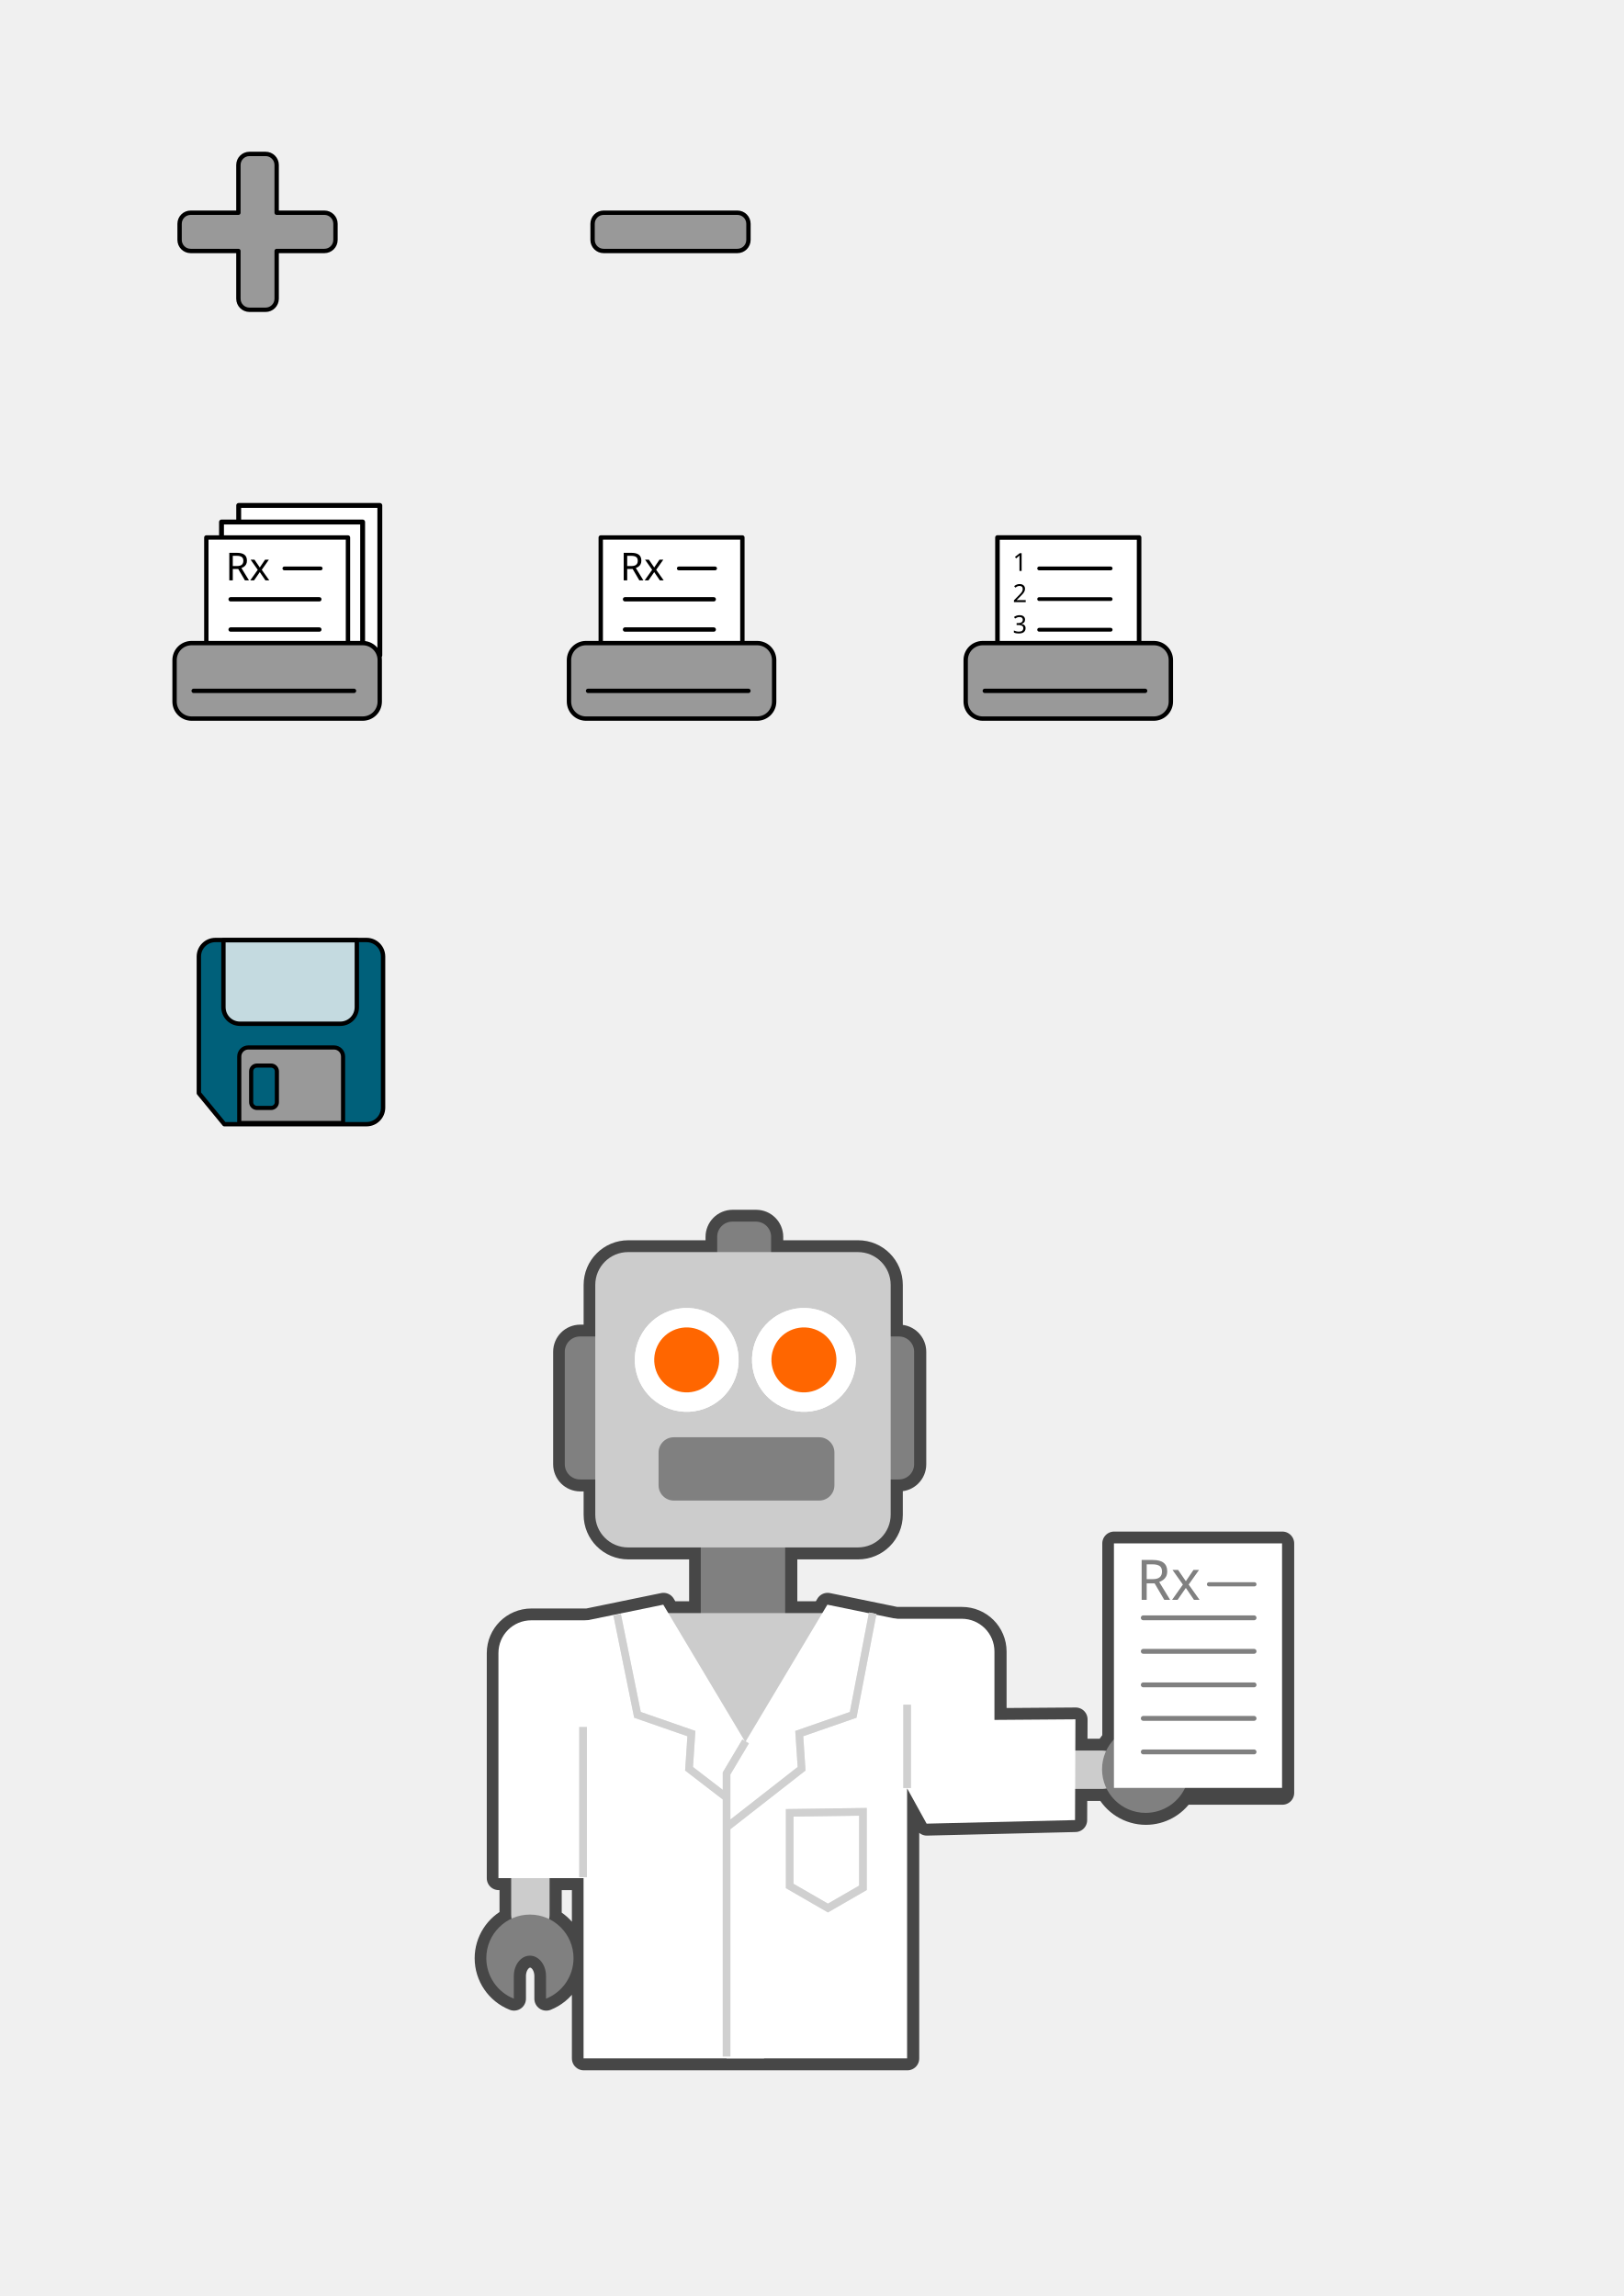
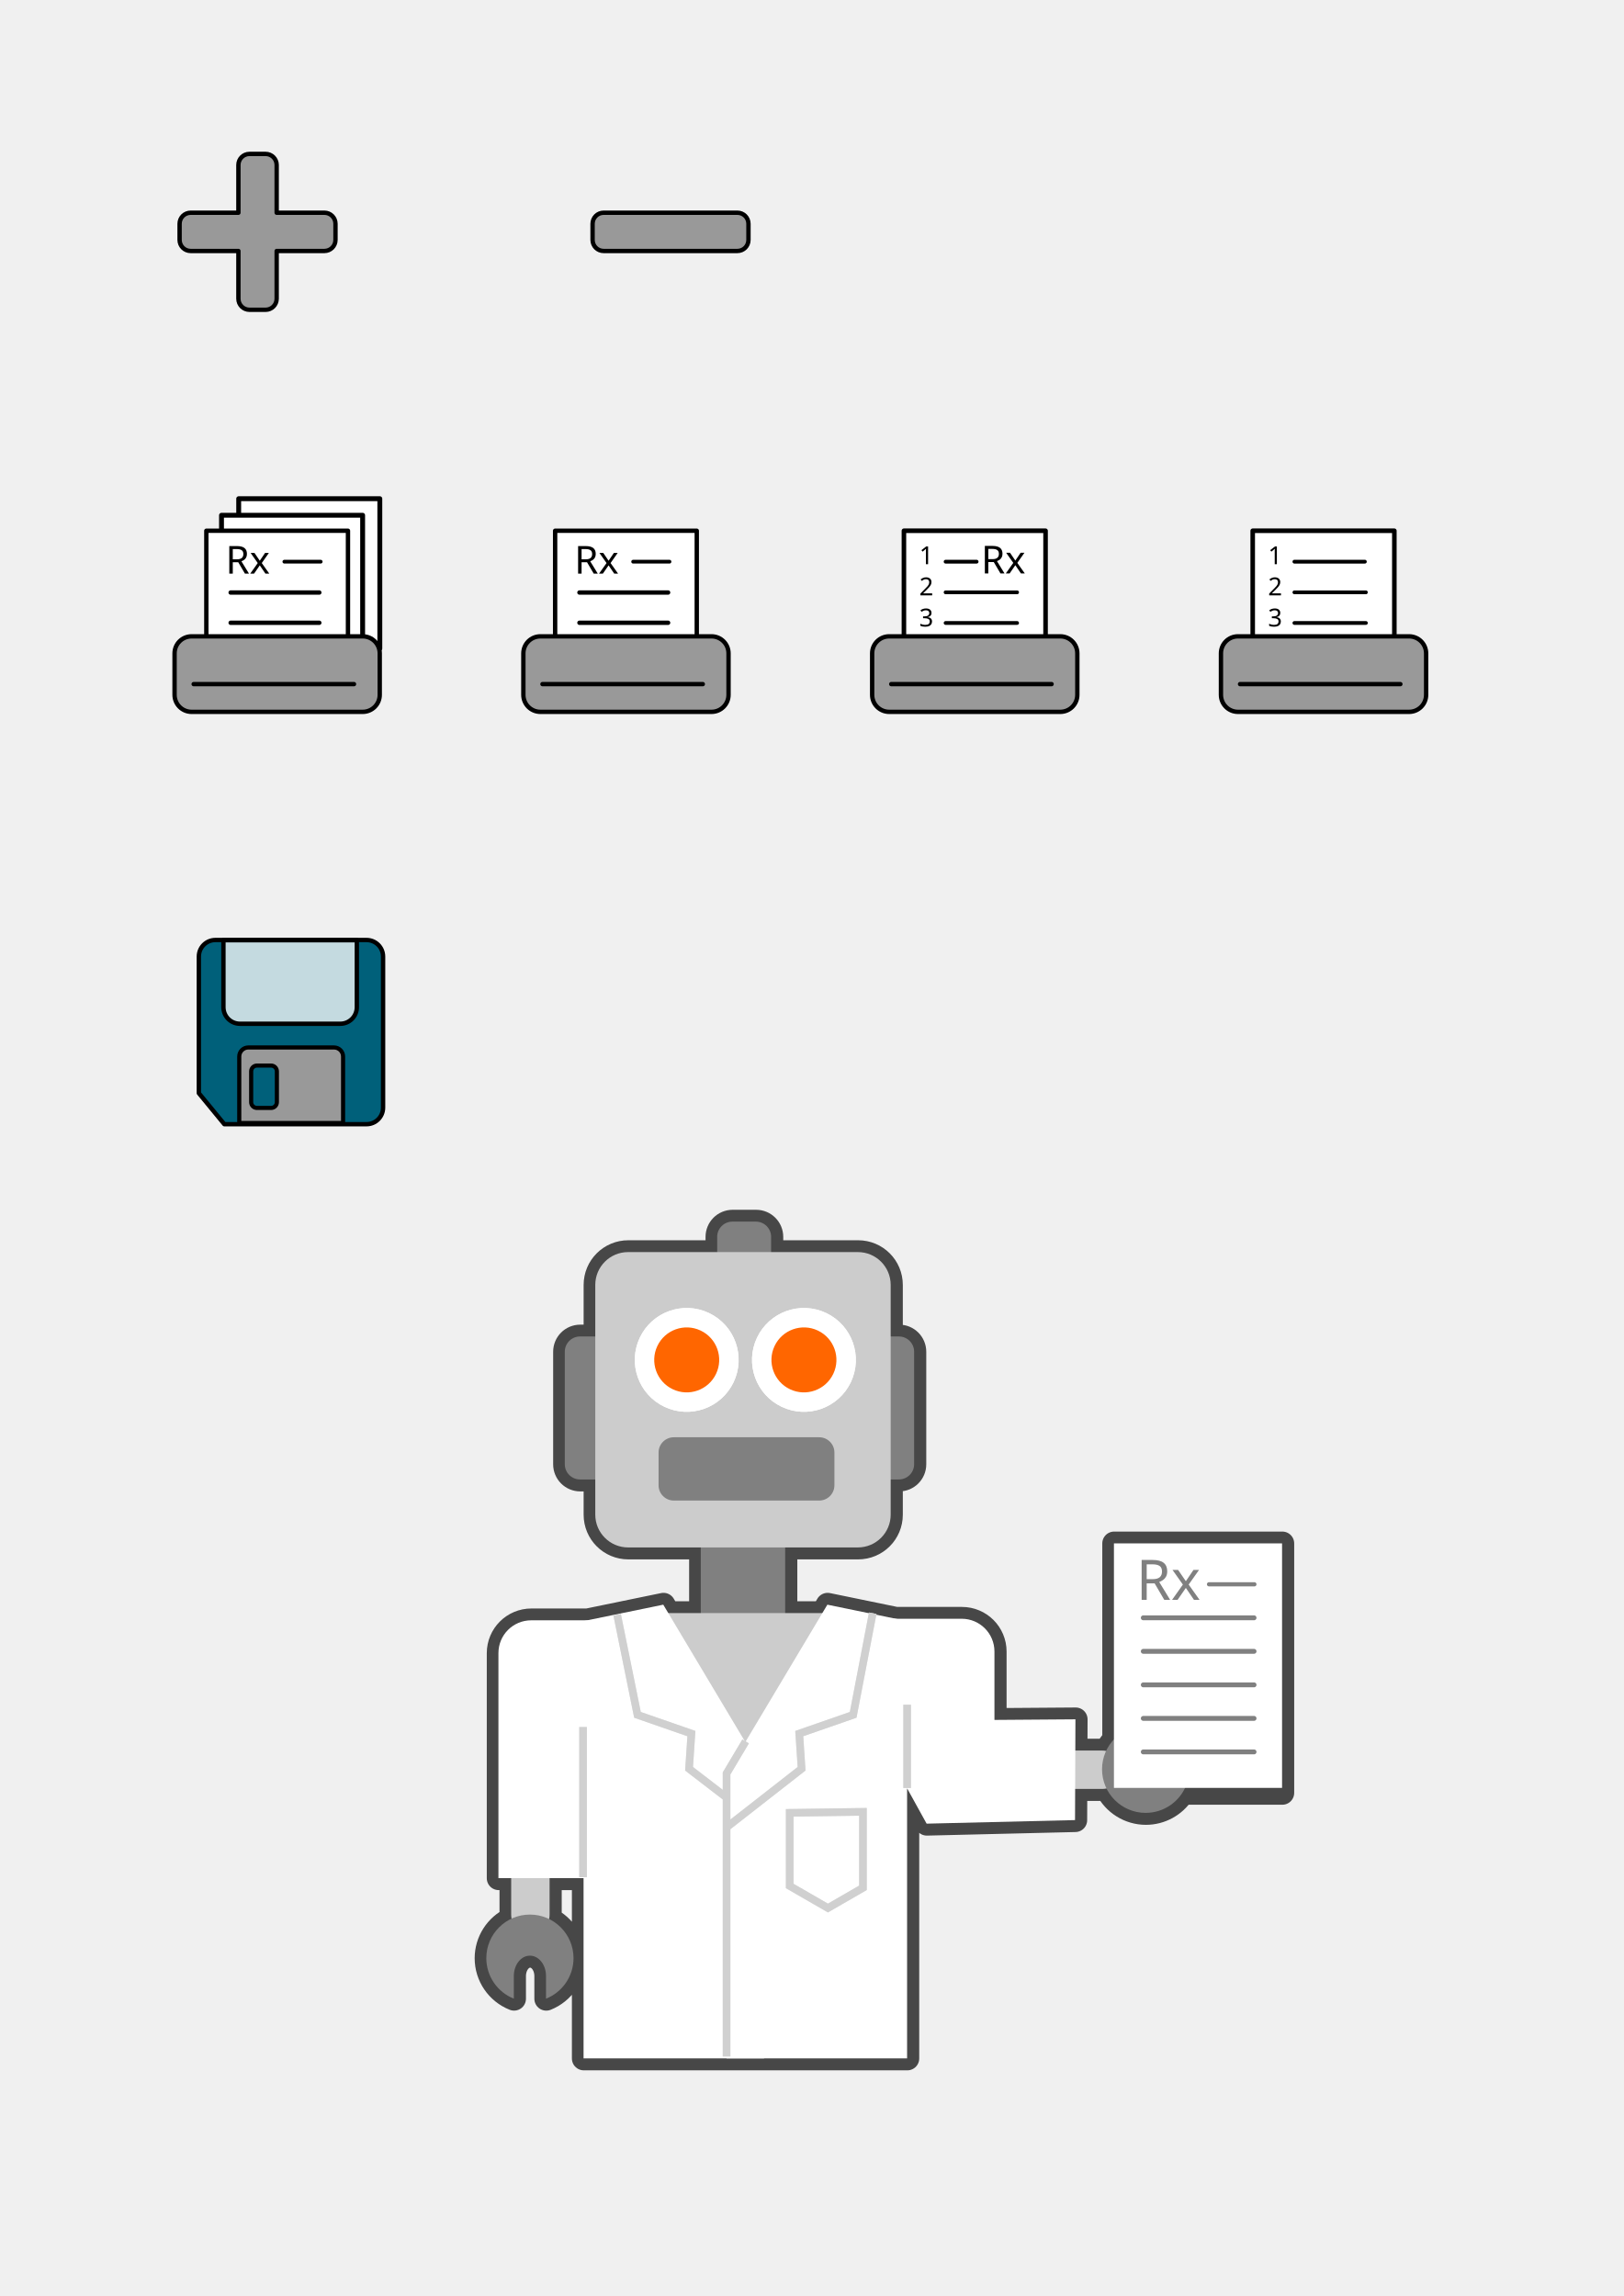
<svg xmlns="http://www.w3.org/2000/svg" width="210mm" height="297mm" viewBox="0 0 744.094 1052.362" id="svg2" version="1.1">
  <defs id="defs4" />
  <g id="layer1">
    <g id="g4305" transform="translate(594.8314,-78.4847)">
      <path id="rect4142" d="m -480.501,149.033 c -2.813,0 -5.078,2.264 -5.078,5.076 l 0,21.875 -21.875,0 c -2.813,0 -5.076,2.265 -5.076,5.078 l 0,7.381 c 0,2.813 2.264,5.076 5.076,5.076 l 21.875,0 0,21.877 c 0,2.813 2.265,5.076 5.078,5.076 l 7.381,0 c 2.813,0 5.076,-2.264 5.076,-5.076 l 0,-21.877 21.877,0 c 2.813,0 5.076,-2.264 5.076,-5.076 l 0,-7.381 c 0,-2.813 -2.264,-5.078 -5.076,-5.078 l -21.877,0 0,-21.875 c 0,-2.813 -2.264,-5.076 -5.076,-5.076 l -7.381,0 z" style="opacity:1;fill:#999999;fill-opacity:1;stroke:#000000;stroke-width:2;stroke-linecap:round;stroke-linejoin:round;stroke-miterlimit:4;stroke-dasharray:none;stroke-opacity:1" />
      <rect y="116.56" x="-545.004" height="136.386" width="136.386" id="rect4149" style="opacity:1;fill:none;fill-opacity:1;stroke:none;stroke-width:2;stroke-linecap:round;stroke-linejoin:round;stroke-miterlimit:4;stroke-dasharray:none;stroke-opacity:1" />
    </g>
    <g id="g4309" transform="translate(592.8175,-83.40771)">
      <path style="opacity:1;fill:#999999;fill-opacity:1;stroke:#000000;stroke-width:2;stroke-linecap:round;stroke-linejoin:round;stroke-miterlimit:4;stroke-dasharray:none;stroke-opacity:1" d="m -276.775,198.442 21.877,0 c 2.813,0 5.076,-2.264 5.076,-5.076 l 0,-7.381 c 0,-2.813 -2.264,-5.078 -5.076,-5.078 l -21.877,0 -17.535,0 -21.875,0 c -2.813,0 -5.076,2.265 -5.076,5.078 l 0,7.381 c 0,2.813 2.264,5.076 5.076,5.076 l 21.875,0 z" id="path4152" />
      <rect style="opacity:1;fill:none;fill-opacity:1;stroke:none;stroke-width:2;stroke-linecap:round;stroke-linejoin:round;stroke-miterlimit:4;stroke-dasharray:none;stroke-opacity:1" id="rect4154" width="136.386" height="136.386" x="-353.735" y="121.483" />
    </g>
    <g id="g4290" transform="translate(37.97167,0)">
      <rect style="opacity:1;fill:none;fill-opacity:1;stroke:none;stroke-width:2;stroke-linecap:round;stroke-linejoin:round;stroke-miterlimit:4;stroke-dasharray:none;stroke-opacity:1" id="rect4179" width="136.386" height="136.386" x="28.576" y="405.503" />
      <g transform="translate(-139.7341,1.958889)" id="g4194">
        <path style="opacity:1;fill:#00607a;fill-opacity:1;stroke:#000000;stroke-width:2;stroke-linecap:round;stroke-linejoin:round;stroke-miterlimit:4;stroke-dasharray:none;stroke-opacity:1" d="m 192.889,499.102 0,-62.618 c 0,-4.21 3.39,-7.6 7.6,-7.6 l 69.229,0 c 4.21,0 7.6,3.39 7.6,7.6 l 0,69.229 c 0,4.21 -3.39,7.6 -7.6,7.6 l -65.148,0 z" id="rect4181" />
        <path style="opacity:1;fill:#c4dae0;fill-opacity:1;stroke:#000000;stroke-width:2;stroke-linecap:round;stroke-linejoin:round;stroke-miterlimit:4;stroke-dasharray:none;stroke-opacity:1" d="m 265.284,428.973 0,30.706 c 0,4.21 -3.39,7.6 -7.6,7.6 l -45.931,0 c -4.21,0 -7.6,-3.39 -7.6,-7.6 l 0,-30.706 z" id="rect4183" />
        <path style="opacity:1;fill:#999999;fill-opacity:1;stroke:#000000;stroke-width:1.892;stroke-linecap:round;stroke-linejoin:round;stroke-miterlimit:4;stroke-dasharray:none;stroke-opacity:1" d="m 211.405,512.757 0,-30.451 c 0,-2.306 1.857,-4.163 4.163,-4.163 l 39.256,0 c 2.306,0 4.163,1.857 4.163,4.163 l 0,30.451 z" id="rect4187" />
        <rect style="opacity:1;fill:#00607a;fill-opacity:1;stroke:#000000;stroke-width:1.892;stroke-linecap:round;stroke-linejoin:round;stroke-miterlimit:4;stroke-dasharray:none;stroke-opacity:1" id="rect4189" width="11.786" height="19.426" x="216.862" y="486.437" rx="2.649" />
      </g>
    </g>
-     <g id="g4350" transform="translate(654.2812,-81.78515)">
-       <rect y="304.209" x="-233.396" height="136.386" width="136.386" id="rect4200" style="opacity:1;fill:none;fill-opacity:1;stroke:none;stroke-width:2;stroke-linecap:round;stroke-linejoin:round;stroke-miterlimit:4;stroke-dasharray:none;stroke-opacity:1" />
-       <rect y="328.143" x="-197.176" height="54.86" width="64.908" id="rect4216" style="opacity:1;fill:#ffffff;fill-opacity:1;stroke:#000000;stroke-width:2.089;stroke-linecap:round;stroke-linejoin:round;stroke-miterlimit:4;stroke-dasharray:none;stroke-opacity:1" />
-       <path style="fill:#808080;fill-rule:evenodd;stroke:#000000;stroke-width:1.731;stroke-linecap:round;stroke-linejoin:miter;stroke-miterlimit:4;stroke-dasharray:none;stroke-opacity:1" d="m -178.071,342.321 32.764,0" id="path4224" />
-       <path style="fill:#808080;fill-rule:evenodd;stroke:#000000;stroke-width:1.731;stroke-linecap:round;stroke-linejoin:miter;stroke-miterlimit:4;stroke-dasharray:none;stroke-opacity:1" d="m -178.071,356.369 32.764,0" id="path4228" />
-       <path style="fill:#808080;fill-rule:evenodd;stroke:#000000;stroke-width:1.731;stroke-linecap:round;stroke-linejoin:miter;stroke-miterlimit:4;stroke-dasharray:none;stroke-opacity:1" d="m -178.071,370.416 32.764,0" id="path4232" />
-       <rect rx="7.8" y="376.543" x="-211.735" height="34.607" width="94.027" id="rect4214" style="opacity:1;fill:#999999;fill-opacity:1;stroke:#000000;stroke-width:2;stroke-linecap:round;stroke-linejoin:round;stroke-miterlimit:4;stroke-dasharray:none;stroke-opacity:1" />
-       <path id="path4241" d="m -202.979,398.433 73.474,0" style="fill:none;fill-rule:evenodd;stroke:#000000;stroke-width:2;stroke-linecap:round;stroke-linejoin:miter;stroke-miterlimit:4;stroke-dasharray:none;stroke-opacity:1" />
-       <text id="text4185" y="343.486" x="-190.166" style="font-style:normal;font-weight:normal;font-size:11.416px;line-height:125%;font-family:sans-serif;letter-spacing:0px;word-spacing:0px;fill:#000000;fill-opacity:1;stroke:none;stroke-width:1px;stroke-linecap:butt;stroke-linejoin:miter;stroke-opacity:1" xml:space="preserve">
-         <tspan y="343.486" x="-190.166" id="tspan4187">1</tspan>
-         <tspan id="tspan4189" y="357.756" x="-190.166">2</tspan>
-         <tspan id="tspan4191" y="372.026" x="-190.166">3</tspan>
+     <g id="g4298" transform="translate(-20.90533,-3.091861)">
+       <rect style="opacity:1;fill:none;fill-opacity:1;stroke:none;stroke-width:2;stroke-linecap:round;stroke-linejoin:round;stroke-miterlimit:4;stroke-dasharray:none;stroke-opacity:1" id="rect4209" width="136.386" height="136.386" x="239.083" y="222.424" />
+       <rect style="opacity:1;fill:#ffffff;fill-opacity:1;stroke:#000000;stroke-width:2;stroke-linecap:round;stroke-linejoin:round;stroke-miterlimit:4;stroke-dasharray:none;stroke-opacity:1" id="rect4211" width="64.908" height="54.86" x="275.303" y="246.358" />
+       <path id="path4213" d="m 311.059,260.536 16.652,0" style="fill:#808080;fill-rule:evenodd;stroke:#000000;stroke-width:1.718;stroke-linecap:round;stroke-linejoin:miter;stroke-miterlimit:4;stroke-dasharray:none;stroke-opacity:1" />
+       <path id="path4215" d="m 286.444,274.676 40.634,0" style="fill:#808080;fill-rule:evenodd;stroke:#000000;stroke-width:2;stroke-linecap:round;stroke-linejoin:miter;stroke-miterlimit:4;stroke-dasharray:none;stroke-opacity:1" />
+       <path id="path4217" d="m 286.444,288.538 40.634,0" style="fill:#808080;fill-rule:evenodd;stroke:#000000;stroke-width:2;stroke-linecap:round;stroke-linejoin:miter;stroke-miterlimit:4;stroke-dasharray:none;stroke-opacity:1" />
+       <rect style="opacity:1;fill:#999999;fill-opacity:1;stroke:#000000;stroke-width:2;stroke-linecap:round;stroke-linejoin:round;stroke-miterlimit:4;stroke-dasharray:none;stroke-opacity:1" id="rect4219" width="94.027" height="34.607" x="260.744" y="294.758" rx="7.8" />
+       <path style="fill:none;fill-rule:evenodd;stroke:#000000;stroke-width:2;stroke-linecap:round;stroke-linejoin:miter;stroke-miterlimit:4;stroke-dasharray:none;stroke-opacity:1" d="m 269.5,316.648 73.474,0" id="path4221" />
+       <text xml:space="preserve" style="font-style:normal;font-weight:normal;font-size:17.688px;line-height:125%;font-family:sans-serif;letter-spacing:0px;word-spacing:0px;fill:#000000;fill-opacity:1;stroke:none;stroke-width:2;stroke-linecap:butt;stroke-linejoin:miter;stroke-miterlimit:4;stroke-dasharray:none;stroke-opacity:1" x="284.115" y="266.005" id="text4223">
+         <tspan x="284.115" y="266.005" id="tspan4229">Rx</tspan>
      </text>
    </g>
-     <g id="g4229" transform="translate(654.2812,-82.45849)">
-       <rect style="opacity:1;fill:none;fill-opacity:1;stroke:none;stroke-width:2;stroke-linecap:round;stroke-linejoin:round;stroke-miterlimit:4;stroke-dasharray:none;stroke-opacity:1" id="rect4209" width="136.386" height="136.386" x="-415.199" y="304.883" />
-       <rect style="opacity:1;fill:#ffffff;fill-opacity:1;stroke:#000000;stroke-width:2;stroke-linecap:round;stroke-linejoin:round;stroke-miterlimit:4;stroke-dasharray:none;stroke-opacity:1" id="rect4211" width="64.908" height="54.86" x="-378.978" y="328.817" />
-       <path id="path4213" d="m -343.222,342.994 16.652,0" style="fill:#808080;fill-rule:evenodd;stroke:#000000;stroke-width:1.718;stroke-linecap:round;stroke-linejoin:miter;stroke-miterlimit:4;stroke-dasharray:none;stroke-opacity:1" />
-       <path id="path4215" d="m -367.838,357.135 40.634,0" style="fill:#808080;fill-rule:evenodd;stroke:#000000;stroke-width:2;stroke-linecap:round;stroke-linejoin:miter;stroke-miterlimit:4;stroke-dasharray:none;stroke-opacity:1" />
-       <path id="path4217" d="m -367.838,370.997 40.634,0" style="fill:#808080;fill-rule:evenodd;stroke:#000000;stroke-width:2;stroke-linecap:round;stroke-linejoin:miter;stroke-miterlimit:4;stroke-dasharray:none;stroke-opacity:1" />
-       <rect style="opacity:1;fill:#999999;fill-opacity:1;stroke:#000000;stroke-width:2;stroke-linecap:round;stroke-linejoin:round;stroke-miterlimit:4;stroke-dasharray:none;stroke-opacity:1" id="rect4219" width="94.027" height="34.607" x="-393.538" y="377.216" rx="7.8" />
-       <path style="fill:none;fill-rule:evenodd;stroke:#000000;stroke-width:2;stroke-linecap:round;stroke-linejoin:miter;stroke-miterlimit:4;stroke-dasharray:none;stroke-opacity:1" d="m -384.781,399.107 73.474,0" id="path4221" />
-       <text xml:space="preserve" style="font-style:normal;font-weight:normal;font-size:17.688px;line-height:125%;font-family:sans-serif;letter-spacing:0px;word-spacing:0px;fill:#000000;fill-opacity:1;stroke:none;stroke-width:2;stroke-linecap:butt;stroke-linejoin:miter;stroke-miterlimit:4;stroke-dasharray:none;stroke-opacity:1" x="-370.167" y="348.463" id="text4223">
-         <tspan x="-370.167" y="348.463" id="tspan4229">Rx</tspan>
+     <g id="g4255" transform="translate(-42.86625,-3.091861)">
+       <rect y="222.424" x="420.885" height="136.386" width="136.386" id="rect4200" style="opacity:1;fill:none;fill-opacity:1;stroke:none;stroke-width:2;stroke-linecap:round;stroke-linejoin:round;stroke-miterlimit:4;stroke-dasharray:none;stroke-opacity:1" />
+       <rect y="246.358" x="457.105" height="54.86" width="64.908" id="rect4216" style="opacity:1;fill:#ffffff;fill-opacity:1;stroke:#000000;stroke-width:2.089;stroke-linecap:round;stroke-linejoin:round;stroke-miterlimit:4;stroke-dasharray:none;stroke-opacity:1" />
+       <path style="fill:#808080;fill-rule:evenodd;stroke:#000000;stroke-width:1.731;stroke-linecap:round;stroke-linejoin:miter;stroke-miterlimit:4;stroke-dasharray:none;stroke-opacity:1" d="m 476.21,260.536 14.213,0" id="path4224" />
+       <path style="fill:#808080;fill-rule:evenodd;stroke:#000000;stroke-width:1.731;stroke-linecap:round;stroke-linejoin:miter;stroke-miterlimit:4;stroke-dasharray:none;stroke-opacity:1" d="m 476.21,274.584 32.764,0" id="path4228" />
+       <path style="fill:#808080;fill-rule:evenodd;stroke:#000000;stroke-width:1.731;stroke-linecap:round;stroke-linejoin:miter;stroke-miterlimit:4;stroke-dasharray:none;stroke-opacity:1" d="m 476.21,288.631 32.764,0" id="path4232" />
+       <rect rx="7.8" y="294.758" x="442.546" height="34.607" width="94.027" id="rect4214" style="opacity:1;fill:#999999;fill-opacity:1;stroke:#000000;stroke-width:2;stroke-linecap:round;stroke-linejoin:round;stroke-miterlimit:4;stroke-dasharray:none;stroke-opacity:1" />
+       <path id="path4241" d="m 451.302,316.648 73.474,0" style="fill:none;fill-rule:evenodd;stroke:#000000;stroke-width:2;stroke-linecap:round;stroke-linejoin:miter;stroke-miterlimit:4;stroke-dasharray:none;stroke-opacity:1" />
+       <text id="text4185" y="261.701" x="464.115" style="font-style:normal;font-weight:normal;font-size:11.416px;line-height:125%;font-family:sans-serif;letter-spacing:0px;word-spacing:0px;fill:#000000;fill-opacity:1;stroke:none;stroke-width:1px;stroke-linecap:butt;stroke-linejoin:miter;stroke-opacity:1" xml:space="preserve">
+         <tspan y="261.701" x="464.115" id="tspan4187">1</tspan>
+         <tspan id="tspan4189" y="275.971" x="464.115">2</tspan>
+         <tspan id="tspan4191" y="290.241" x="464.115">3</tspan>
+       </text>
+       <text id="text4228" y="265.931" x="492.475" style="font-style:normal;font-weight:normal;font-size:17.688px;line-height:125%;font-family:sans-serif;letter-spacing:0px;word-spacing:0px;fill:#000000;fill-opacity:1;stroke:none;stroke-width:2;stroke-linecap:butt;stroke-linejoin:miter;stroke-miterlimit:4;stroke-dasharray:none;stroke-opacity:1" xml:space="preserve">
+         <tspan id="tspan4230" y="265.931" x="492.475">Rx</tspan>
      </text>
    </g>
-     <g id="g4313" transform="translate(633.8349,-82.45849)">
+     <g id="g4313" transform="translate(633.8349,-85.55034)">
      <rect y="304.883" x="-575.499" height="136.386" width="136.386" id="rect4235" style="opacity:1;fill:none;fill-opacity:1;stroke:none;stroke-width:2;stroke-linecap:round;stroke-linejoin:round;stroke-miterlimit:4;stroke-dasharray:none;stroke-opacity:1" />
      <g id="g4291" transform="translate(26.1096,-0.3798595)">
        <rect style="opacity:1;fill:#ffffff;fill-opacity:1;stroke:#000000;stroke-width:2.234;stroke-linecap:round;stroke-linejoin:round;stroke-miterlimit:4;stroke-dasharray:none;stroke-opacity:1" id="rect4293" width="64.674" height="68.681" x="-550.558" y="314.499" />
        <path id="path4295" d="m -514.919,328.56 16.652,0" style="fill:#808080;fill-rule:evenodd;stroke:#000000;stroke-width:1.718;stroke-linecap:round;stroke-linejoin:miter;stroke-miterlimit:4;stroke-dasharray:none;stroke-opacity:1" />
        <path id="path4297" d="m -539.534,342.7 40.634,0" style="fill:#808080;fill-rule:evenodd;stroke:#000000;stroke-width:2;stroke-linecap:round;stroke-linejoin:miter;stroke-miterlimit:4;stroke-dasharray:none;stroke-opacity:1" />
        <path id="path4299" d="m -539.534,356.562 40.634,0" style="fill:#808080;fill-rule:evenodd;stroke:#000000;stroke-width:2;stroke-linecap:round;stroke-linejoin:miter;stroke-miterlimit:4;stroke-dasharray:none;stroke-opacity:1" />
        <text xml:space="preserve" style="font-style:normal;font-weight:normal;font-size:17.688px;line-height:125%;font-family:sans-serif;letter-spacing:0px;word-spacing:0px;fill:#000000;fill-opacity:1;stroke:none;stroke-width:2;stroke-linecap:butt;stroke-linejoin:miter;stroke-miterlimit:4;stroke-dasharray:none;stroke-opacity:1" x="-541.863" y="334.029" id="text4301">
          <tspan x="-541.863" y="334.029" id="tspan4303">Rx</tspan>
        </text>
      </g>
      <g transform="translate(18.23326,7.217331)" id="g4282">
        <rect y="314.499" x="-550.558" height="68.681" width="64.674" id="rect4264" style="opacity:1;fill:#ffffff;fill-opacity:1;stroke:#000000;stroke-width:2.234;stroke-linecap:round;stroke-linejoin:round;stroke-miterlimit:4;stroke-dasharray:none;stroke-opacity:1" />
        <path style="fill:#808080;fill-rule:evenodd;stroke:#000000;stroke-width:1.718;stroke-linecap:round;stroke-linejoin:miter;stroke-miterlimit:4;stroke-dasharray:none;stroke-opacity:1" d="m -514.919,328.56 16.652,0" id="path4266" />
        <path style="fill:#808080;fill-rule:evenodd;stroke:#000000;stroke-width:2;stroke-linecap:round;stroke-linejoin:miter;stroke-miterlimit:4;stroke-dasharray:none;stroke-opacity:1" d="m -539.534,342.7 40.634,0" id="path4268" />
        <path style="fill:#808080;fill-rule:evenodd;stroke:#000000;stroke-width:2;stroke-linecap:round;stroke-linejoin:miter;stroke-miterlimit:4;stroke-dasharray:none;stroke-opacity:1" d="m -539.534,356.562 40.634,0" id="path4270" />
        <text id="text4272" y="334.029" x="-541.863" style="font-style:normal;font-weight:normal;font-size:17.688px;line-height:125%;font-family:sans-serif;letter-spacing:0px;word-spacing:0px;fill:#000000;fill-opacity:1;stroke:none;stroke-width:2;stroke-linecap:butt;stroke-linejoin:miter;stroke-miterlimit:4;stroke-dasharray:none;stroke-opacity:1" xml:space="preserve">
          <tspan id="tspan4274" y="334.029" x="-541.863">Rx</tspan>
        </text>
      </g>
      <g id="g4254">
        <rect style="opacity:1;fill:#ffffff;fill-opacity:1;stroke:#000000;stroke-width:2;stroke-linecap:round;stroke-linejoin:round;stroke-miterlimit:4;stroke-dasharray:none;stroke-opacity:1" id="rect4237" width="64.908" height="54.86" x="-539.279" y="328.817" />
        <path id="path4239" d="m -503.523,342.994 16.652,0" style="fill:#808080;fill-rule:evenodd;stroke:#000000;stroke-width:1.718;stroke-linecap:round;stroke-linejoin:miter;stroke-miterlimit:4;stroke-dasharray:none;stroke-opacity:1" />
        <path id="path4242" d="m -528.138,357.135 40.634,0" style="fill:#808080;fill-rule:evenodd;stroke:#000000;stroke-width:2;stroke-linecap:round;stroke-linejoin:miter;stroke-miterlimit:4;stroke-dasharray:none;stroke-opacity:1" />
        <path id="path4244" d="m -528.138,370.997 40.634,0" style="fill:#808080;fill-rule:evenodd;stroke:#000000;stroke-width:2;stroke-linecap:round;stroke-linejoin:miter;stroke-miterlimit:4;stroke-dasharray:none;stroke-opacity:1" />
        <text xml:space="preserve" style="font-style:normal;font-weight:normal;font-size:17.688px;line-height:125%;font-family:sans-serif;letter-spacing:0px;word-spacing:0px;fill:#000000;fill-opacity:1;stroke:none;stroke-width:2;stroke-linecap:butt;stroke-linejoin:miter;stroke-miterlimit:4;stroke-dasharray:none;stroke-opacity:1" x="-530.467" y="348.463" id="text4250">
          <tspan x="-530.467" y="348.463" id="tspan4252">Rx</tspan>
        </text>
      </g>
      <rect rx="7.8" y="377.216" x="-553.838" height="34.607" width="94.027" id="rect4246" style="opacity:1;fill:#999999;fill-opacity:1;stroke:#000000;stroke-width:2;stroke-linecap:round;stroke-linejoin:round;stroke-miterlimit:4;stroke-dasharray:none;stroke-opacity:1" />
      <path id="path4248" d="m -545.082,399.107 73.474,0" style="fill:none;fill-rule:evenodd;stroke:#000000;stroke-width:2;stroke-linecap:round;stroke-linejoin:miter;stroke-miterlimit:4;stroke-dasharray:none;stroke-opacity:1" />
    </g>
    <rect style="opacity:1;fill:none;fill-opacity:1;stroke:none;stroke-width:2;stroke-linecap:round;stroke-linejoin:round;stroke-miterlimit:4;stroke-dasharray:none;stroke-opacity:1" id="rect4427" width="136.386" height="136.386" x="-226.769" y="494.74" />
    <g id="g4717" transform="translate(1437.082,17.52539)">
      <rect y="517.552" x="-1230.293" height="414.306" width="399.386" id="rect4715" style="opacity:1;fill:none;fill-opacity:1;stroke:none;stroke-width:10.9;stroke-linecap:round;stroke-linejoin:round;stroke-miterlimit:4;stroke-dasharray:none;stroke-opacity:1" />
      <g id="g4682">
        <path style="opacity:1;fill:#cccccc;fill-opacity:1;stroke:#474747;stroke-width:10.9;stroke-linecap:round;stroke-linejoin:round;stroke-miterlimit:4;stroke-dasharray:none;stroke-opacity:1" d="m -1101.323,542.424 c -3.869,0 -6.982,3.115 -6.982,6.984 l 0,6.984 -40.828,0 c -8.333,0 -15.041,6.708 -15.041,15.041 l 0,23.637 -6.984,0 c -3.869,0 -6.982,3.115 -6.982,6.984 l 0,51.57 c 0,3.869 3.114,6.984 6.982,6.984 l 6.984,0 0,16.115 c 0,8.333 6.708,15.043 15.041,15.043 l 33.307,0 0,30.082 -14.889,0 -2.301,-3.852 -34.815,7.168 -25.684,0 c -8.333,0 -15.041,6.708 -15.041,15.041 l 0,103.143 5.838,0 0,16.678 c 0,0.65 0.062,1.283 0.18,1.895 a 19.985,19.985 0 0 0 -11.572,18.104 19.985,19.985 0 0 0 12.609,18.557 l 0,-10.375 c 0,-5.17 3.289,-9.332 7.375,-9.332 4.086,0 7.375,4.162 7.375,9.332 l 0,10.387 a 19.985,19.985 0 0 0 12.609,-18.568 19.985,19.985 0 0 0 -11.191,-17.932 c 0.141,-0.665 0.223,-1.355 0.223,-2.066 l 0,-16.678 15.562,0 0,82.605 82.731,0 65.539,0 0,-123.49 0.166,0 8.779,15.904 68.014,-1.635 0.059,-14.27 12.307,0 c 0.716,0 1.411,-0.084 2.08,-0.227 a 19.985,19.985 0 0 0 17.92,11.195 19.985,19.985 0 0 0 16.826,-9.211 l 45.686,0 0,-114.314 -77.049,0 0,89.875 a 19.985,19.985 0 0 0 -3.566,5.256 c -0.612,-0.118 -1.247,-0.182 -1.896,-0.182 l -12.236,0 0.059,-14.309 -37.115,0.273 0,-31.328 c 0,-8.333 -6.708,-15.041 -15.041,-15.041 l -30.17,0 -31.352,-6.455 -2.301,3.852 -17.037,0 0,-30.082 33.307,0 c 8.333,0 15.041,-6.71 15.041,-15.043 l 0,-16.115 3.76,0 c 3.869,0 6.984,-3.115 6.984,-6.984 l 0,-51.57 c 0,-3.869 -3.115,-6.984 -6.984,-6.984 l -3.76,0 0,-23.637 c 0,-8.333 -6.708,-15.041 -15.041,-15.041 l -39.754,0 0,-6.984 c -10e-5,-3.869 -3.115,-6.984 -6.984,-6.984 l -10.744,0 z" id="rect4633" />
        <g id="g4414" transform="matrix(0,-1,1,0,-1819.534,447.2771)">
          <rect transform="scale(-1,1)" style="opacity:1;fill:#cccccc;fill-opacity:1;stroke:none;stroke-width:2;stroke-linecap:round;stroke-linejoin:round;stroke-miterlimit:4;stroke-dasharray:none;stroke-opacity:1" id="rect4410" width="17.606" height="122.528" x="337.55" y="774.276" ry="9.332" />
          <path style="opacity:1;fill:#808080;fill-opacity:1;stroke:none;stroke-width:1;stroke-linecap:round;stroke-linejoin:round;stroke-miterlimit:4;stroke-dasharray:none;stroke-opacity:1" d="m -346.141,887.486 a 19.985,19.985 0 0 1 19.984,19.984 19.985,19.985 0 0 1 -12.609,18.557 l 0,-10.375 c 0,-5.17 -3.289,-9.332 -7.375,-9.332 -4.086,0 -7.375,4.162 -7.375,9.332 l 0,10.387 a 19.985,19.985 0 0 1 -12.609,-18.568 19.985,19.985 0 0 1 19.984,-19.984 z" id="path4412" />
        </g>
        <rect style="opacity:1;fill:#cccccc;fill-opacity:1;stroke:none;stroke-width:2;stroke-linecap:round;stroke-linejoin:round;stroke-miterlimit:4;stroke-dasharray:none;stroke-opacity:1" id="rect4400" width="17.606" height="122.528" x="-1202.827" y="746.801" ry="9.332" />
        <path id="path4408" d="m -996.397,724.422 c 8.333,0 15.041,6.708 15.041,15.041 l 0,31.329 37.115,-0.275 -0.188,46.187 -68.014,1.634 -43.539,-78.875 c -4.027,-7.295 6.708,-15.041 15.041,-15.041 z" style="opacity:1;fill:#ffffff;fill-opacity:1;stroke:none;stroke-width:1;stroke-linecap:round;stroke-linejoin:round;stroke-miterlimit:4;stroke-dasharray:none;stroke-opacity:1" />
        <path style="opacity:1;fill:#ffffff;fill-opacity:1;stroke:none;stroke-width:1;stroke-linecap:round;stroke-linejoin:round;stroke-miterlimit:4;stroke-dasharray:none;stroke-opacity:1" d="m -1193.625,725.136 c -8.333,0 -15.041,6.708 -15.041,15.041 l 0,103.143 74.625,0 0,-103.143 c 0,-8.333 -6.708,-15.041 -15.041,-15.041 z" id="rect4395" />
        <rect style="opacity:1;fill:#808080;fill-opacity:1;stroke:none;stroke-width:2;stroke-linecap:round;stroke-linejoin:round;stroke-miterlimit:4;stroke-dasharray:none;stroke-opacity:1" id="rect4379" width="38.679" height="91.324" x="-1115.937" y="661.653" ry="6.984" />
        <rect ry="6.984" y="542.394" x="-1108.416" height="83.803" width="24.711" id="rect4375" style="opacity:1;fill:#808080;fill-opacity:1;stroke:none;stroke-width:2;stroke-linecap:round;stroke-linejoin:round;stroke-miterlimit:4;stroke-dasharray:none;stroke-opacity:1" />
        <rect style="opacity:1;fill:#808080;fill-opacity:1;stroke:none;stroke-width:2;stroke-linecap:round;stroke-linejoin:round;stroke-miterlimit:4;stroke-dasharray:none;stroke-opacity:1" id="rect4373" width="160.086" height="65.539" x="-1178.252" y="595.04" ry="6.984" />
        <rect style="opacity:1;fill:#cccccc;fill-opacity:1;stroke:none;stroke-width:2;stroke-linecap:round;stroke-linejoin:round;stroke-miterlimit:4;stroke-dasharray:none;stroke-opacity:1" id="rect4365" width="135.375" height="135.375" x="-1164.285" y="556.361" ry="15.042" />
        <path style="opacity:1;fill:#ff6600;fill-opacity:1;stroke:#ffffff;stroke-width:8.9;stroke-linecap:round;stroke-linejoin:round;stroke-miterlimit:4;stroke-dasharray:none;stroke-opacity:1" id="path4367" d="m -1114.068,588.323 a 19.339,19.339 0 0 1 9.154,25.759 19.339,19.339 0 0 1 -25.75,9.178 19.339,19.339 0 0 1 -9.202,-25.742 19.339,19.339 0 0 1 25.733,-9.226" />
        <path d="m -1060.348,588.323 a 19.339,19.339 0 0 1 9.154,25.759 19.339,19.339 0 0 1 -25.75,9.178 19.339,19.339 0 0 1 -9.202,-25.742 19.339,19.339 0 0 1 25.733,-9.226" id="path4369" style="opacity:1;fill:#ff6600;fill-opacity:1;stroke:#ffffff;stroke-width:8.9;stroke-linecap:round;stroke-linejoin:round;stroke-miterlimit:4;stroke-dasharray:none;stroke-opacity:1" />
        <rect ry="6.984" y="641.239" x="-1135.276" height="29.009" width="80.58" id="rect4371" style="opacity:1;fill:#808080;fill-opacity:1;stroke:none;stroke-width:2;stroke-linecap:round;stroke-linejoin:round;stroke-miterlimit:4;stroke-dasharray:none;stroke-opacity:1" />
        <rect ry="15.042" y="721.82" x="-1164.285" height="135.375" width="135.375" id="rect4377" style="opacity:1;fill:#cccccc;fill-opacity:1;stroke:none;stroke-width:2;stroke-linecap:round;stroke-linejoin:round;stroke-miterlimit:4;stroke-dasharray:none;stroke-opacity:1" />
        <path style="fill:#ffffff;fill-rule:evenodd;stroke:none;stroke-width:1px;stroke-linecap:butt;stroke-linejoin:miter;stroke-opacity:1" d="m -1133.127,717.968 46.199,77.357 0,130.599 -82.729,0 0,-200.436 z" id="path4381" />
        <path id="path4389" d="m -1057.919,717.968 -46.199,77.357 0,130.599 82.729,0 0,-200.436 z" style="fill:#ffffff;fill-rule:evenodd;stroke:none;stroke-width:1px;stroke-linecap:butt;stroke-linejoin:miter;stroke-opacity:1" />
        <path style="opacity:1;fill:#808080;fill-opacity:1;stroke:none;stroke-width:1;stroke-linecap:round;stroke-linejoin:round;stroke-miterlimit:4;stroke-dasharray:none;stroke-opacity:1" d="m -1194.236,860.011 a 19.985,19.985 0 0 0 -19.984,19.984 19.985,19.985 0 0 0 12.609,18.557 l 0,-10.375 c 0,-5.17 3.289,-9.332 7.375,-9.332 4.086,0 7.375,4.162 7.375,9.332 l 0,10.387 a 19.985,19.985 0 0 0 12.609,-18.568 19.985,19.985 0 0 0 -19.984,-19.984 z" id="path4402" />
        <rect style="opacity:1;fill:#ffffff;fill-opacity:1;stroke:none;stroke-width:2.811;stroke-linecap:round;stroke-linejoin:round;stroke-miterlimit:4;stroke-dasharray:none;stroke-opacity:1" id="rect4429" width="77.048" height="112.067" x="-926.6" y="689.877" />
        <path id="path4431" d="m -883.032,708.626 20.802,0" style="fill:#cccccc;fill-rule:evenodd;stroke:#808080;stroke-width:1.917;stroke-linecap:round;stroke-linejoin:miter;stroke-miterlimit:4;stroke-dasharray:none;stroke-opacity:1" />
        <path id="path4433" d="m -913.151,723.992 50.762,0" style="fill:#cccccc;fill-rule:evenodd;stroke:#808080;stroke-width:2.232;stroke-linecap:round;stroke-linejoin:miter;stroke-miterlimit:4;stroke-dasharray:none;stroke-opacity:1" />
        <path id="path4435" d="m -913.151,739.357 50.762,0" style="fill:#cccccc;fill-rule:evenodd;stroke:#808080;stroke-width:2.232;stroke-linecap:round;stroke-linejoin:miter;stroke-miterlimit:4;stroke-dasharray:none;stroke-opacity:1" />
        <text xml:space="preserve" style="font-style:normal;font-weight:normal;font-size:25.631px;line-height:125%;font-family:sans-serif;letter-spacing:0px;word-spacing:0px;fill:#808080;fill-opacity:1;stroke:none;stroke-width:2;stroke-linecap:butt;stroke-linejoin:miter;stroke-miterlimit:4;stroke-dasharray:none;stroke-opacity:1" x="-916.383" y="715.773" id="text4441">
          <tspan x="-916.383" y="715.773" id="tspan4443">Rx</tspan>
        </text>
        <path style="fill:#cccccc;fill-rule:evenodd;stroke:#808080;stroke-width:2.232;stroke-linecap:round;stroke-linejoin:miter;stroke-miterlimit:4;stroke-dasharray:none;stroke-opacity:1" d="m -913.151,754.722 50.762,0" id="path4445" />
        <path id="path4447" d="m -913.151,770.088 50.762,0" style="fill:#cccccc;fill-rule:evenodd;stroke:#808080;stroke-width:2.232;stroke-linecap:round;stroke-linejoin:miter;stroke-miterlimit:4;stroke-dasharray:none;stroke-opacity:1" />
        <path style="fill:#cccccc;fill-rule:evenodd;stroke:#808080;stroke-width:2.232;stroke-linecap:round;stroke-linejoin:miter;stroke-miterlimit:4;stroke-dasharray:none;stroke-opacity:1" d="m -913.151,785.453 50.762,0" id="path4449" />
        <path id="path4480" style="fill:none;fill-rule:evenodd;stroke:#e6e6e6;stroke-width:3.5;stroke-linecap:butt;stroke-linejoin:miter;stroke-miterlimit:4;stroke-dasharray:none;stroke-opacity:1" d="m -1075.181,813.38 0,33.523 17.516,10.113 16.04,-9.261 0,-34.834 z m 53.812,-11.389 0,-38.15 m -148.512,79.025 0,-68.806 m 74.494,6.583 -8.731,14.682 0,129.736 m 66.974,-203.156 -8.956,46.56 -24.711,8.595 1.074,16.116 -34.381,26.86 m -50.14,-97.418 9.313,45.846 24.711,8.595 -1.074,16.116 17.363,13.355" />
        <path d="m -1114.068,588.323 a 19.339,19.339 0 0 1 9.154,25.759 19.339,19.339 0 0 1 -25.75,9.178 19.339,19.339 0 0 1 -9.202,-25.742 19.339,19.339 0 0 1 25.733,-9.226" id="path4503" style="opacity:1;fill:#ff6600;fill-opacity:1;stroke:#ffffff;stroke-width:8.9;stroke-linecap:round;stroke-linejoin:round;stroke-miterlimit:4;stroke-dasharray:none;stroke-opacity:1" />
        <path style="opacity:1;fill:#ff6600;fill-opacity:1;stroke:#ffffff;stroke-width:8.9;stroke-linecap:round;stroke-linejoin:round;stroke-miterlimit:4;stroke-dasharray:none;stroke-opacity:1" id="path4505" d="m -1060.348,588.323 a 19.339,19.339 0 0 1 9.154,25.759 19.339,19.339 0 0 1 -25.75,9.178 19.339,19.339 0 0 1 -9.202,-25.742 19.339,19.339 0 0 1 25.733,-9.226" />
        <path d="m -1075.181,813.38 0,33.523 17.516,10.113 16.04,-9.261 0,-34.834 z m 53.812,-11.389 0,-38.15 m -148.512,79.025 0,-68.806 m 74.494,6.583 -8.731,14.682 0,129.736 m 66.974,-203.156 -8.956,46.56 -24.711,8.595 1.074,16.116 -34.381,26.86 m -50.14,-97.418 9.313,45.846 24.711,8.595 -1.074,16.116 17.363,13.355" style="fill:none;fill-rule:evenodd;stroke:#d0d0d0;stroke-width:3.5;stroke-linecap:butt;stroke-linejoin:miter;stroke-miterlimit:4;stroke-dasharray:none;stroke-opacity:1" id="path4535" />
      </g>
    </g>
+     <g id="g4270" transform="translate(116.9754,-3.091861)">
+       <rect style="opacity:1;fill:none;fill-opacity:1;stroke:none;stroke-width:2;stroke-linecap:round;stroke-linejoin:round;stroke-miterlimit:4;stroke-dasharray:none;stroke-opacity:1" id="rect4272" width="136.386" height="136.386" x="420.885" y="222.424" />
+       <rect style="opacity:1;fill:#ffffff;fill-opacity:1;stroke:#000000;stroke-width:2.089;stroke-linecap:round;stroke-linejoin:round;stroke-miterlimit:4;stroke-dasharray:none;stroke-opacity:1" id="rect4274" width="64.908" height="54.86" x="457.105" y="246.358" />
+       <path id="path4276" d="m 476.21,260.536 32.291,0" style="fill:#808080;fill-rule:evenodd;stroke:#000000;stroke-width:1.731;stroke-linecap:round;stroke-linejoin:miter;stroke-miterlimit:4;stroke-dasharray:none;stroke-opacity:1" />
+       <path id="path4278" d="m 476.21,274.584 32.764,0" style="fill:#808080;fill-rule:evenodd;stroke:#000000;stroke-width:1.731;stroke-linecap:round;stroke-linejoin:miter;stroke-miterlimit:4;stroke-dasharray:none;stroke-opacity:1" />
+       <path id="path4280" d="m 476.21,288.631 32.764,0" style="fill:#808080;fill-rule:evenodd;stroke:#000000;stroke-width:1.731;stroke-linecap:round;stroke-linejoin:miter;stroke-miterlimit:4;stroke-dasharray:none;stroke-opacity:1" />
+       <rect style="opacity:1;fill:#999999;fill-opacity:1;stroke:#000000;stroke-width:2;stroke-linecap:round;stroke-linejoin:round;stroke-miterlimit:4;stroke-dasharray:none;stroke-opacity:1" id="rect4282" width="94.027" height="34.607" x="442.546" y="294.758" rx="7.8" />
+       <path style="fill:none;fill-rule:evenodd;stroke:#000000;stroke-width:2;stroke-linecap:round;stroke-linejoin:miter;stroke-miterlimit:4;stroke-dasharray:none;stroke-opacity:1" d="m 451.302,316.648 73.474,0" id="path4284" />
+       <text xml:space="preserve" style="font-style:normal;font-weight:normal;font-size:11.416px;line-height:125%;font-family:sans-serif;letter-spacing:0px;word-spacing:0px;fill:#000000;fill-opacity:1;stroke:none;stroke-width:1px;stroke-linecap:butt;stroke-linejoin:miter;stroke-opacity:1" x="464.115" y="261.701" id="text4286">
+         <tspan id="tspan4288" x="464.115" y="261.701">1</tspan>
+         <tspan x="464.115" y="275.971" id="tspan4290">2</tspan>
+         <tspan x="464.115" y="290.241" id="tspan4292">3</tspan>
+       </text>
+     </g>
  </g>
</svg>
